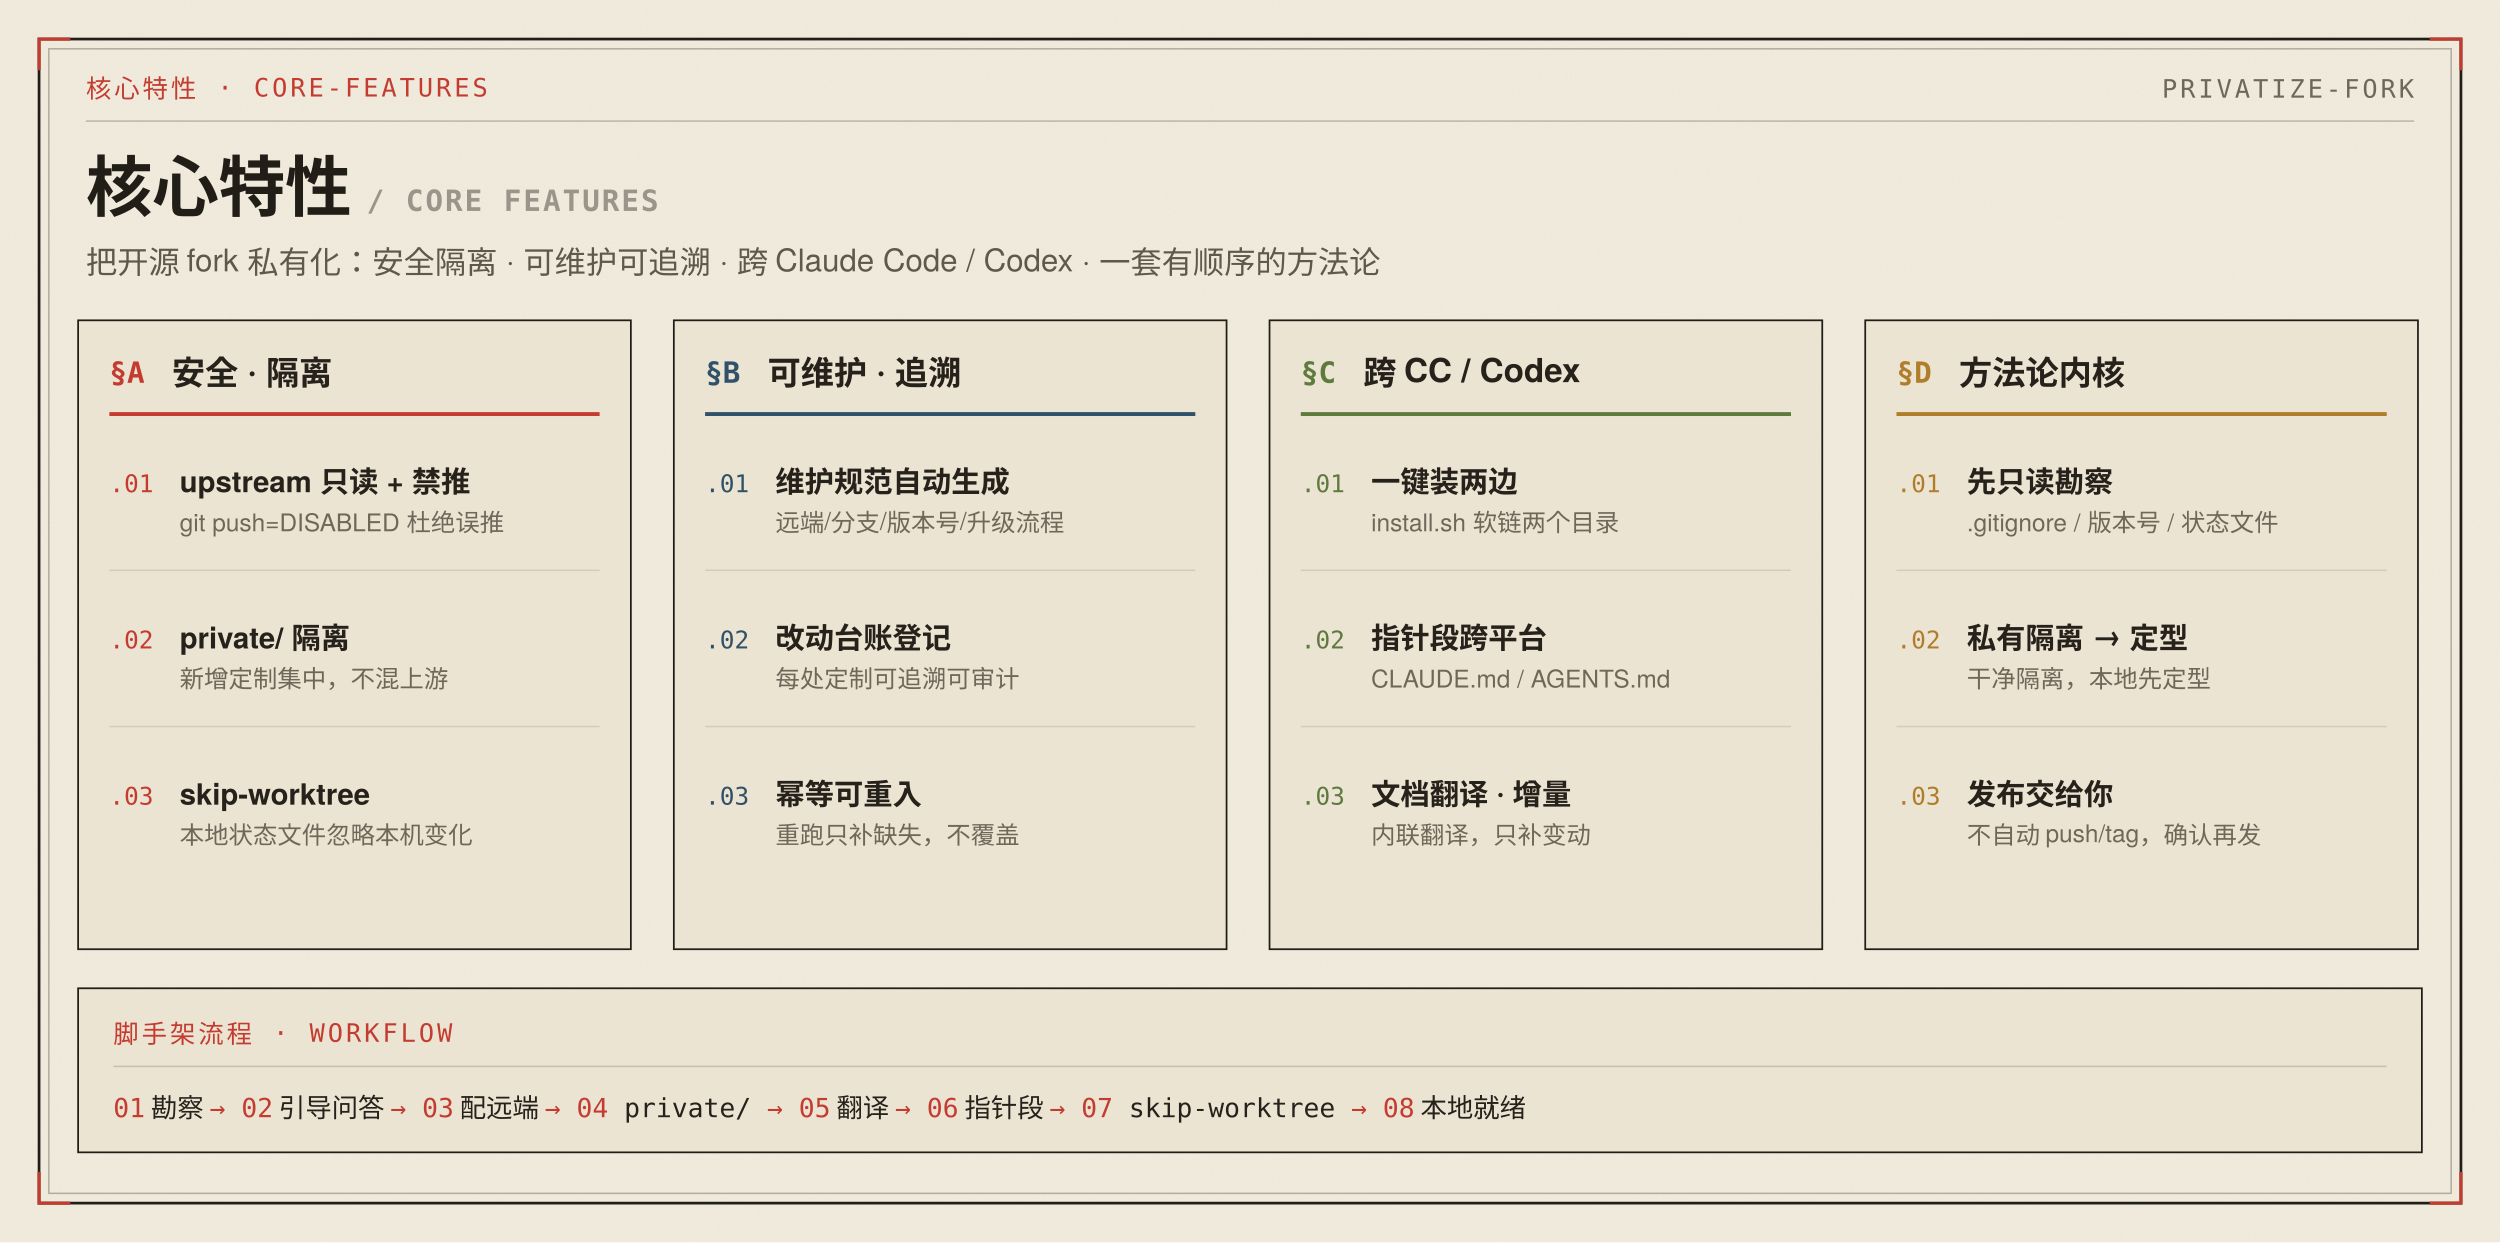
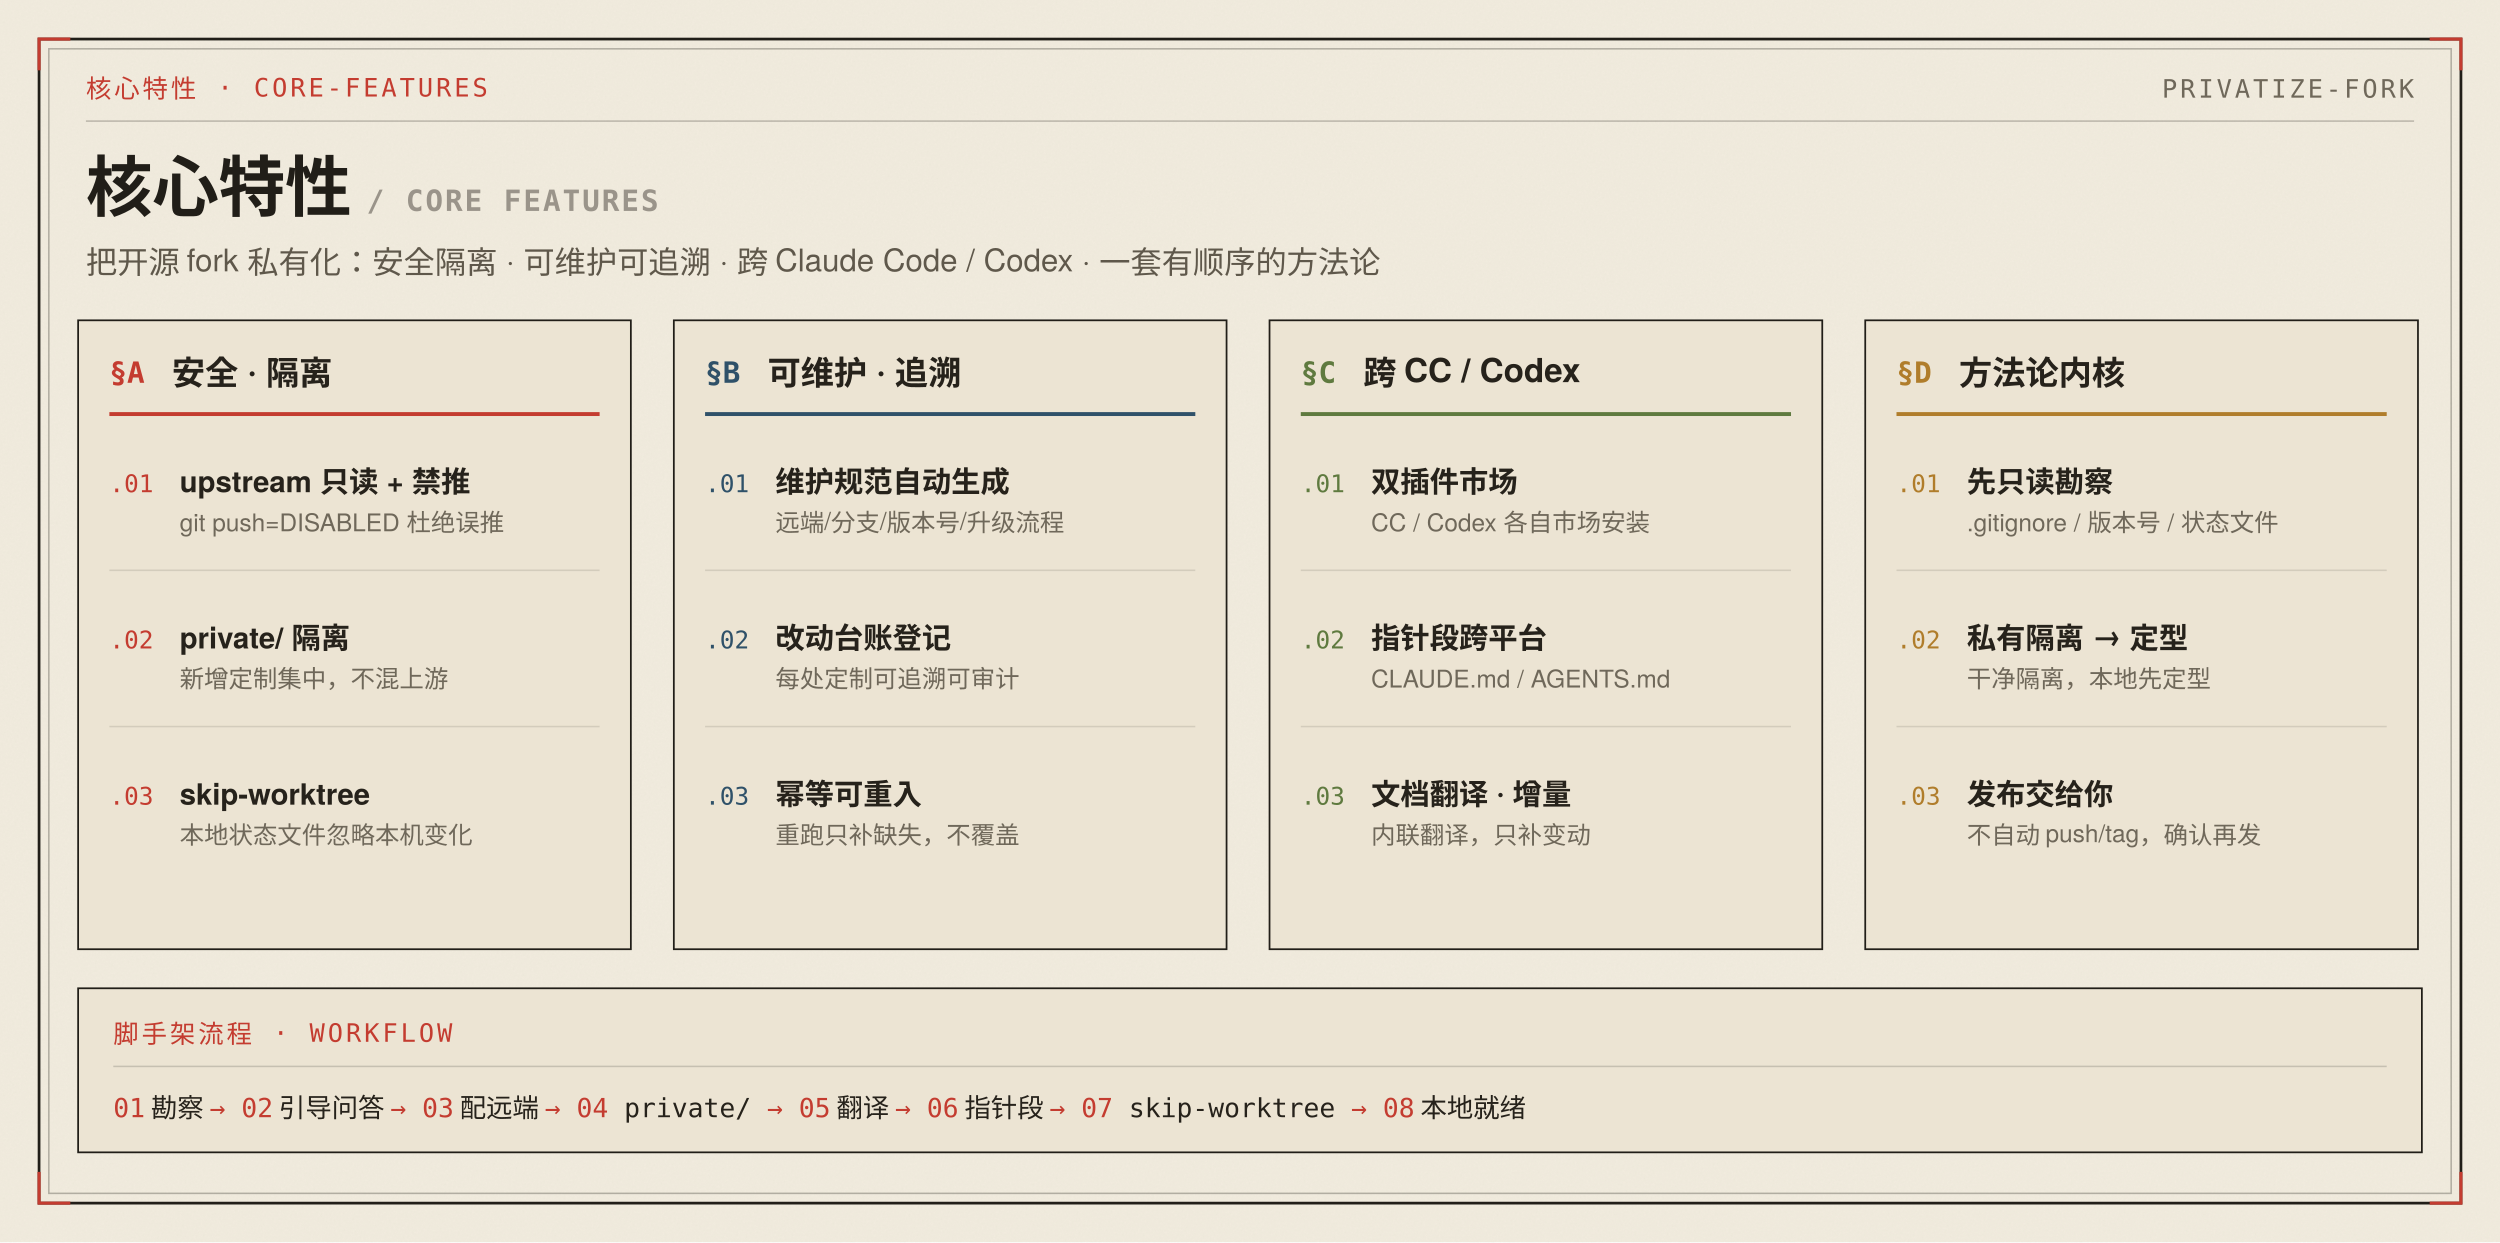
<svg xmlns="http://www.w3.org/2000/svg" width="1280" height="636" viewBox="0 0 1280 636" fill="none">
  <defs>
    <filter id="grain" x="0" y="0" width="100%" height="100%">
      <feTurbulence type="fractalNoise" baseFrequency="0.85" numOctaves="2" stitchTiles="stitch" />
      <feColorMatrix type="saturate" values="0" />
      <feComponentTransfer>
        <feFuncA type="linear" slope="0.05" intercept="0" />
      </feComponentTransfer>
    </filter>
    <style>
      .mono { font-family: 'Menlo','SFMono-Regular',monospace; }
      .disp { font-family: 'Futura','Avenir Next',sans-serif; }
      .body { font-family: 'Avenir Next','Helvetica Neue',sans-serif; }
    </style>
  </defs>
  <rect width="1280" height="636" fill="#f1ebdd" />
  <rect width="1280" height="636" fill="#000000" filter="url(#grain)" />
  <rect x="20" y="20" width="1240" height="596" fill="none" stroke="#211e18" stroke-width="1.4" />
  <rect x="25" y="25" width="1230" height="586" fill="none" stroke="#211e18" stroke-opacity="0.3" stroke-width="0.8" />
  <g stroke="#c43c30" stroke-width="1.6" fill="none">
    <path d="M20 36 V20 H36" />
    <path d="M1244 20 H1260 V36" />
    <path d="M20 600 V616 H36" />
    <path d="M1244 616 H1260 V600" />
  </g>
  <text x="44" y="50" class="mono" font-size="13" letter-spacing="1.5" fill="#c43c30">核心特性 · CORE-FEATURES</text>
  <text x="1236" y="50" class="mono" font-size="13" letter-spacing="1.5" fill="#6f685a" text-anchor="end">PRIVATIZE-FORK</text>
  <line x1="44" y1="62" x2="1236" y2="62" stroke="#211e18" stroke-opacity="0.25" stroke-width="0.8" />
  <text x="44" y="108" class="disp" font-size="34" font-weight="600" fill="#211e18">核心特性 <tspan class="mono" font-size="15" letter-spacing="1" fill="#9a948a">/ CORE FEATURES</tspan>
  </text>
  <text x="44" y="140" class="body" font-size="16" fill="#5f584b">把开源 fork 私有化：安全隔离 · 可维护可追溯 · 跨 Claude Code / Codex · 一套有顺序的方法论</text>
  <g transform="translate(40,164)">
    <rect width="283" height="322" fill="#ece4d3" stroke="#211e18" stroke-width="0.9" />
    <text x="16" y="32" class="mono" font-size="15" font-weight="700" fill="#c43c30">§A</text>
    <text x="48" y="33" class="body" font-size="17" font-weight="700" fill="#26221b">安全 · 隔离</text>
    <line x1="16" y1="48" x2="267" y2="48" stroke="#c43c30" stroke-width="2" />
    <g>
      <text x="16" y="88" class="mono" font-size="12.5" fill="#c43c30">.01</text>
      <text x="52" y="88" class="body" font-size="15" font-weight="600" fill="#26221b">upstream 只读 + 禁推</text>
      <text x="52" y="108" class="body" font-size="12.5" fill="#6f685a">git push=DISABLED 杜绝误推</text>
      <line x1="16" y1="128" x2="267" y2="128" stroke="#211e18" stroke-opacity="0.12" stroke-width="0.8" />
      <text x="16" y="168" class="mono" font-size="12.5" fill="#c43c30">.02</text>
      <text x="52" y="168" class="body" font-size="15" font-weight="600" fill="#26221b">private/ 隔离</text>
      <text x="52" y="188" class="body" font-size="12.5" fill="#6f685a">新增定制集中，不混上游</text>
      <line x1="16" y1="208" x2="267" y2="208" stroke="#211e18" stroke-opacity="0.12" stroke-width="0.8" />
      <text x="16" y="248" class="mono" font-size="12.5" fill="#c43c30">.03</text>
      <text x="52" y="248" class="body" font-size="15" font-weight="600" fill="#26221b">skip-worktree</text>
      <text x="52" y="268" class="body" font-size="12.5" fill="#6f685a">本地状态文件忽略本机变化</text>
    </g>
  </g>
  <g transform="translate(345,164)">
    <rect width="283" height="322" fill="#ece4d3" stroke="#211e18" stroke-width="0.9" />
    <text x="16" y="32" class="mono" font-size="15" font-weight="700" fill="#2f5169">§B</text>
    <text x="48" y="33" class="body" font-size="17" font-weight="700" fill="#26221b">可维护 · 追溯</text>
    <line x1="16" y1="48" x2="267" y2="48" stroke="#2f5169" stroke-width="2" />
    <g>
      <text x="16" y="88" class="mono" font-size="12.5" fill="#2f5169">.01</text>
      <text x="52" y="88" class="body" font-size="15" font-weight="600" fill="#26221b">维护规范自动生成</text>
      <text x="52" y="108" class="body" font-size="12.5" fill="#6f685a">远端/分支/版本号/升级流程</text>
      <line x1="16" y1="128" x2="267" y2="128" stroke="#211e18" stroke-opacity="0.12" stroke-width="0.8" />
      <text x="16" y="168" class="mono" font-size="12.5" fill="#2f5169">.02</text>
      <text x="52" y="168" class="body" font-size="15" font-weight="600" fill="#26221b">改动台账登记</text>
      <text x="52" y="188" class="body" font-size="12.5" fill="#6f685a">每处定制可追溯可审计</text>
      <line x1="16" y1="208" x2="267" y2="208" stroke="#211e18" stroke-opacity="0.12" stroke-width="0.8" />
      <text x="16" y="248" class="mono" font-size="12.5" fill="#2f5169">.03</text>
      <text x="52" y="248" class="body" font-size="15" font-weight="600" fill="#26221b">幂等可重入</text>
      <text x="52" y="268" class="body" font-size="12.5" fill="#6f685a">重跑只补缺失，不覆盖</text>
    </g>
  </g>
  <g transform="translate(650,164)">
    <rect width="283" height="322" fill="#ece4d3" stroke="#211e18" stroke-width="0.9" />
    <text x="16" y="32" class="mono" font-size="15" font-weight="700" fill="#5f7a3f">§C</text>
    <text x="48" y="33" class="body" font-size="17" font-weight="700" fill="#26221b">跨 CC / Codex</text>
    <line x1="16" y1="48" x2="267" y2="48" stroke="#5f7a3f" stroke-width="2" />
    <g>
      <text x="16" y="88" class="mono" font-size="12.5" fill="#5f7a3f">.01</text>
-       <text x="52" y="88" class="body" font-size="15" font-weight="600" fill="#26221b">一键装两边</text>
-       <text x="52" y="108" class="body" font-size="12.5" fill="#6f685a">install.sh 软链两个目录</text>
+       <text x="52" y="88" class="body" font-size="15" font-weight="600" fill="#26221b">双插件市场</text>
+       <text x="52" y="108" class="body" font-size="12.5" fill="#6f685a">CC / Codex 各自市场安装</text>
      <line x1="16" y1="128" x2="267" y2="128" stroke="#211e18" stroke-opacity="0.12" stroke-width="0.8" />
      <text x="16" y="168" class="mono" font-size="12.5" fill="#5f7a3f">.02</text>
      <text x="52" y="168" class="body" font-size="15" font-weight="600" fill="#26221b">指针段跨平台</text>
      <text x="52" y="188" class="body" font-size="12.5" fill="#6f685a">CLAUDE.md / AGENTS.md</text>
      <line x1="16" y1="208" x2="267" y2="208" stroke="#211e18" stroke-opacity="0.12" stroke-width="0.8" />
      <text x="16" y="248" class="mono" font-size="12.5" fill="#5f7a3f">.03</text>
      <text x="52" y="248" class="body" font-size="15" font-weight="600" fill="#26221b">文档翻译 · 增量</text>
      <text x="52" y="268" class="body" font-size="12.5" fill="#6f685a">内联翻译，只补变动</text>
    </g>
  </g>
  <g transform="translate(955,164)">
    <rect width="283" height="322" fill="#ece4d3" stroke="#211e18" stroke-width="0.9" />
    <text x="16" y="32" class="mono" font-size="15" font-weight="700" fill="#b07d2b">§D</text>
    <text x="48" y="33" class="body" font-size="17" font-weight="700" fill="#26221b">方法论内核</text>
    <line x1="16" y1="48" x2="267" y2="48" stroke="#b07d2b" stroke-width="2" />
    <g>
      <text x="16" y="88" class="mono" font-size="12.5" fill="#b07d2b">.01</text>
      <text x="52" y="88" class="body" font-size="15" font-weight="600" fill="#26221b">先只读勘察</text>
      <text x="52" y="108" class="body" font-size="12.5" fill="#6f685a">.gitignore / 版本号 / 状态文件</text>
      <line x1="16" y1="128" x2="267" y2="128" stroke="#211e18" stroke-opacity="0.12" stroke-width="0.8" />
      <text x="16" y="168" class="mono" font-size="12.5" fill="#b07d2b">.02</text>
      <text x="52" y="168" class="body" font-size="15" font-weight="600" fill="#26221b">私有隔离 → 定型</text>
      <text x="52" y="188" class="body" font-size="12.5" fill="#6f685a">干净隔离，本地先定型</text>
      <line x1="16" y1="208" x2="267" y2="208" stroke="#211e18" stroke-opacity="0.12" stroke-width="0.8" />
      <text x="16" y="248" class="mono" font-size="12.5" fill="#b07d2b">.03</text>
      <text x="52" y="248" class="body" font-size="15" font-weight="600" fill="#26221b">发布交给你</text>
      <text x="52" y="268" class="body" font-size="12.5" fill="#6f685a">不自动 push/tag，确认再发</text>
    </g>
  </g>
  <rect x="40" y="506" width="1200" height="84" fill="#ece4d3" stroke="#211e18" stroke-width="0.9" />
  <text x="58" y="534" class="mono" font-size="13" letter-spacing="1.5" fill="#c43c30">脚手架流程 · WORKFLOW</text>
  <line x1="58" y1="546" x2="1222" y2="546" stroke="#211e18" stroke-opacity="0.18" stroke-width="0.8" />
  <text x="58" y="572" class="mono" font-size="13.5" fill="#26221b">
    <tspan fill="#c43c30">01</tspan> 勘察 <tspan fill="#c43c30">→</tspan>
    <tspan fill="#c43c30">02</tspan> 引导问答 <tspan fill="#c43c30">→</tspan>
    <tspan fill="#c43c30">03</tspan> 配远端 <tspan fill="#c43c30">→</tspan>
    <tspan fill="#c43c30">04</tspan> private/ <tspan fill="#c43c30">→</tspan>
    <tspan fill="#c43c30">05</tspan> 翻译 <tspan fill="#c43c30">→</tspan>
    <tspan fill="#c43c30">06</tspan> 指针段 <tspan fill="#c43c30">→</tspan>
    <tspan fill="#c43c30">07</tspan> skip-worktree <tspan fill="#c43c30">→</tspan>
    <tspan fill="#c43c30">08</tspan> 本地就绪</text>
</svg>
